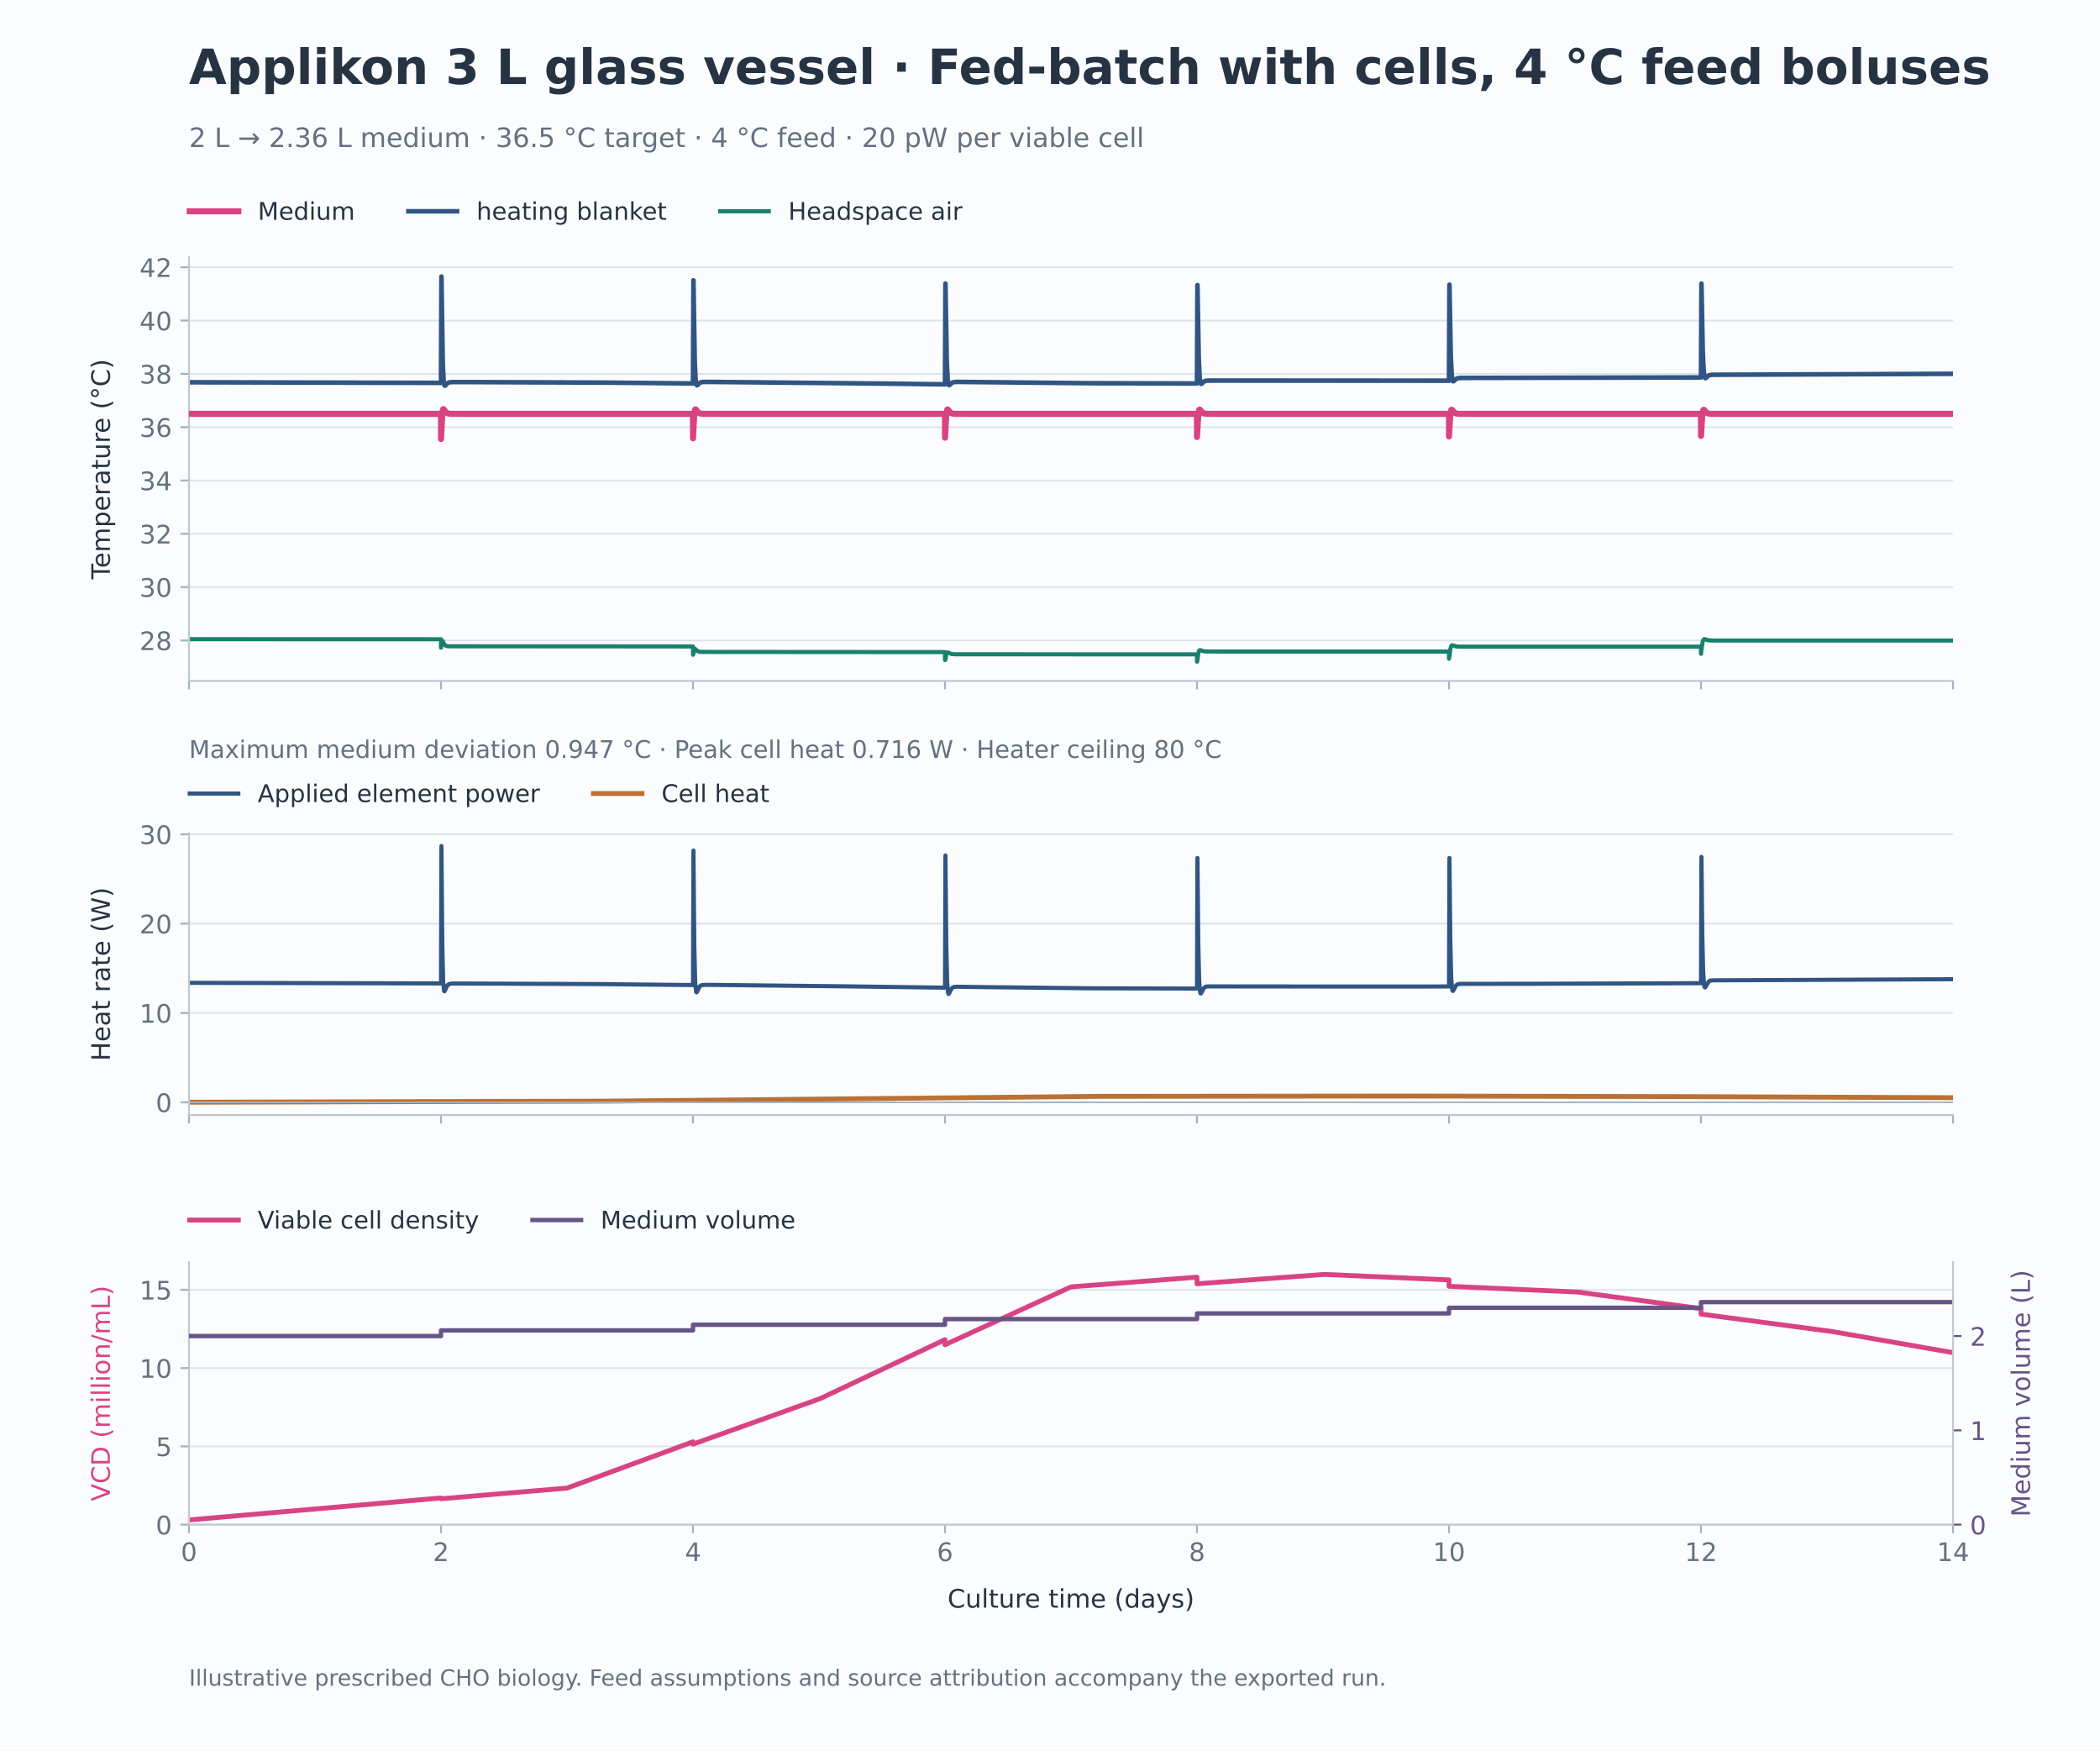
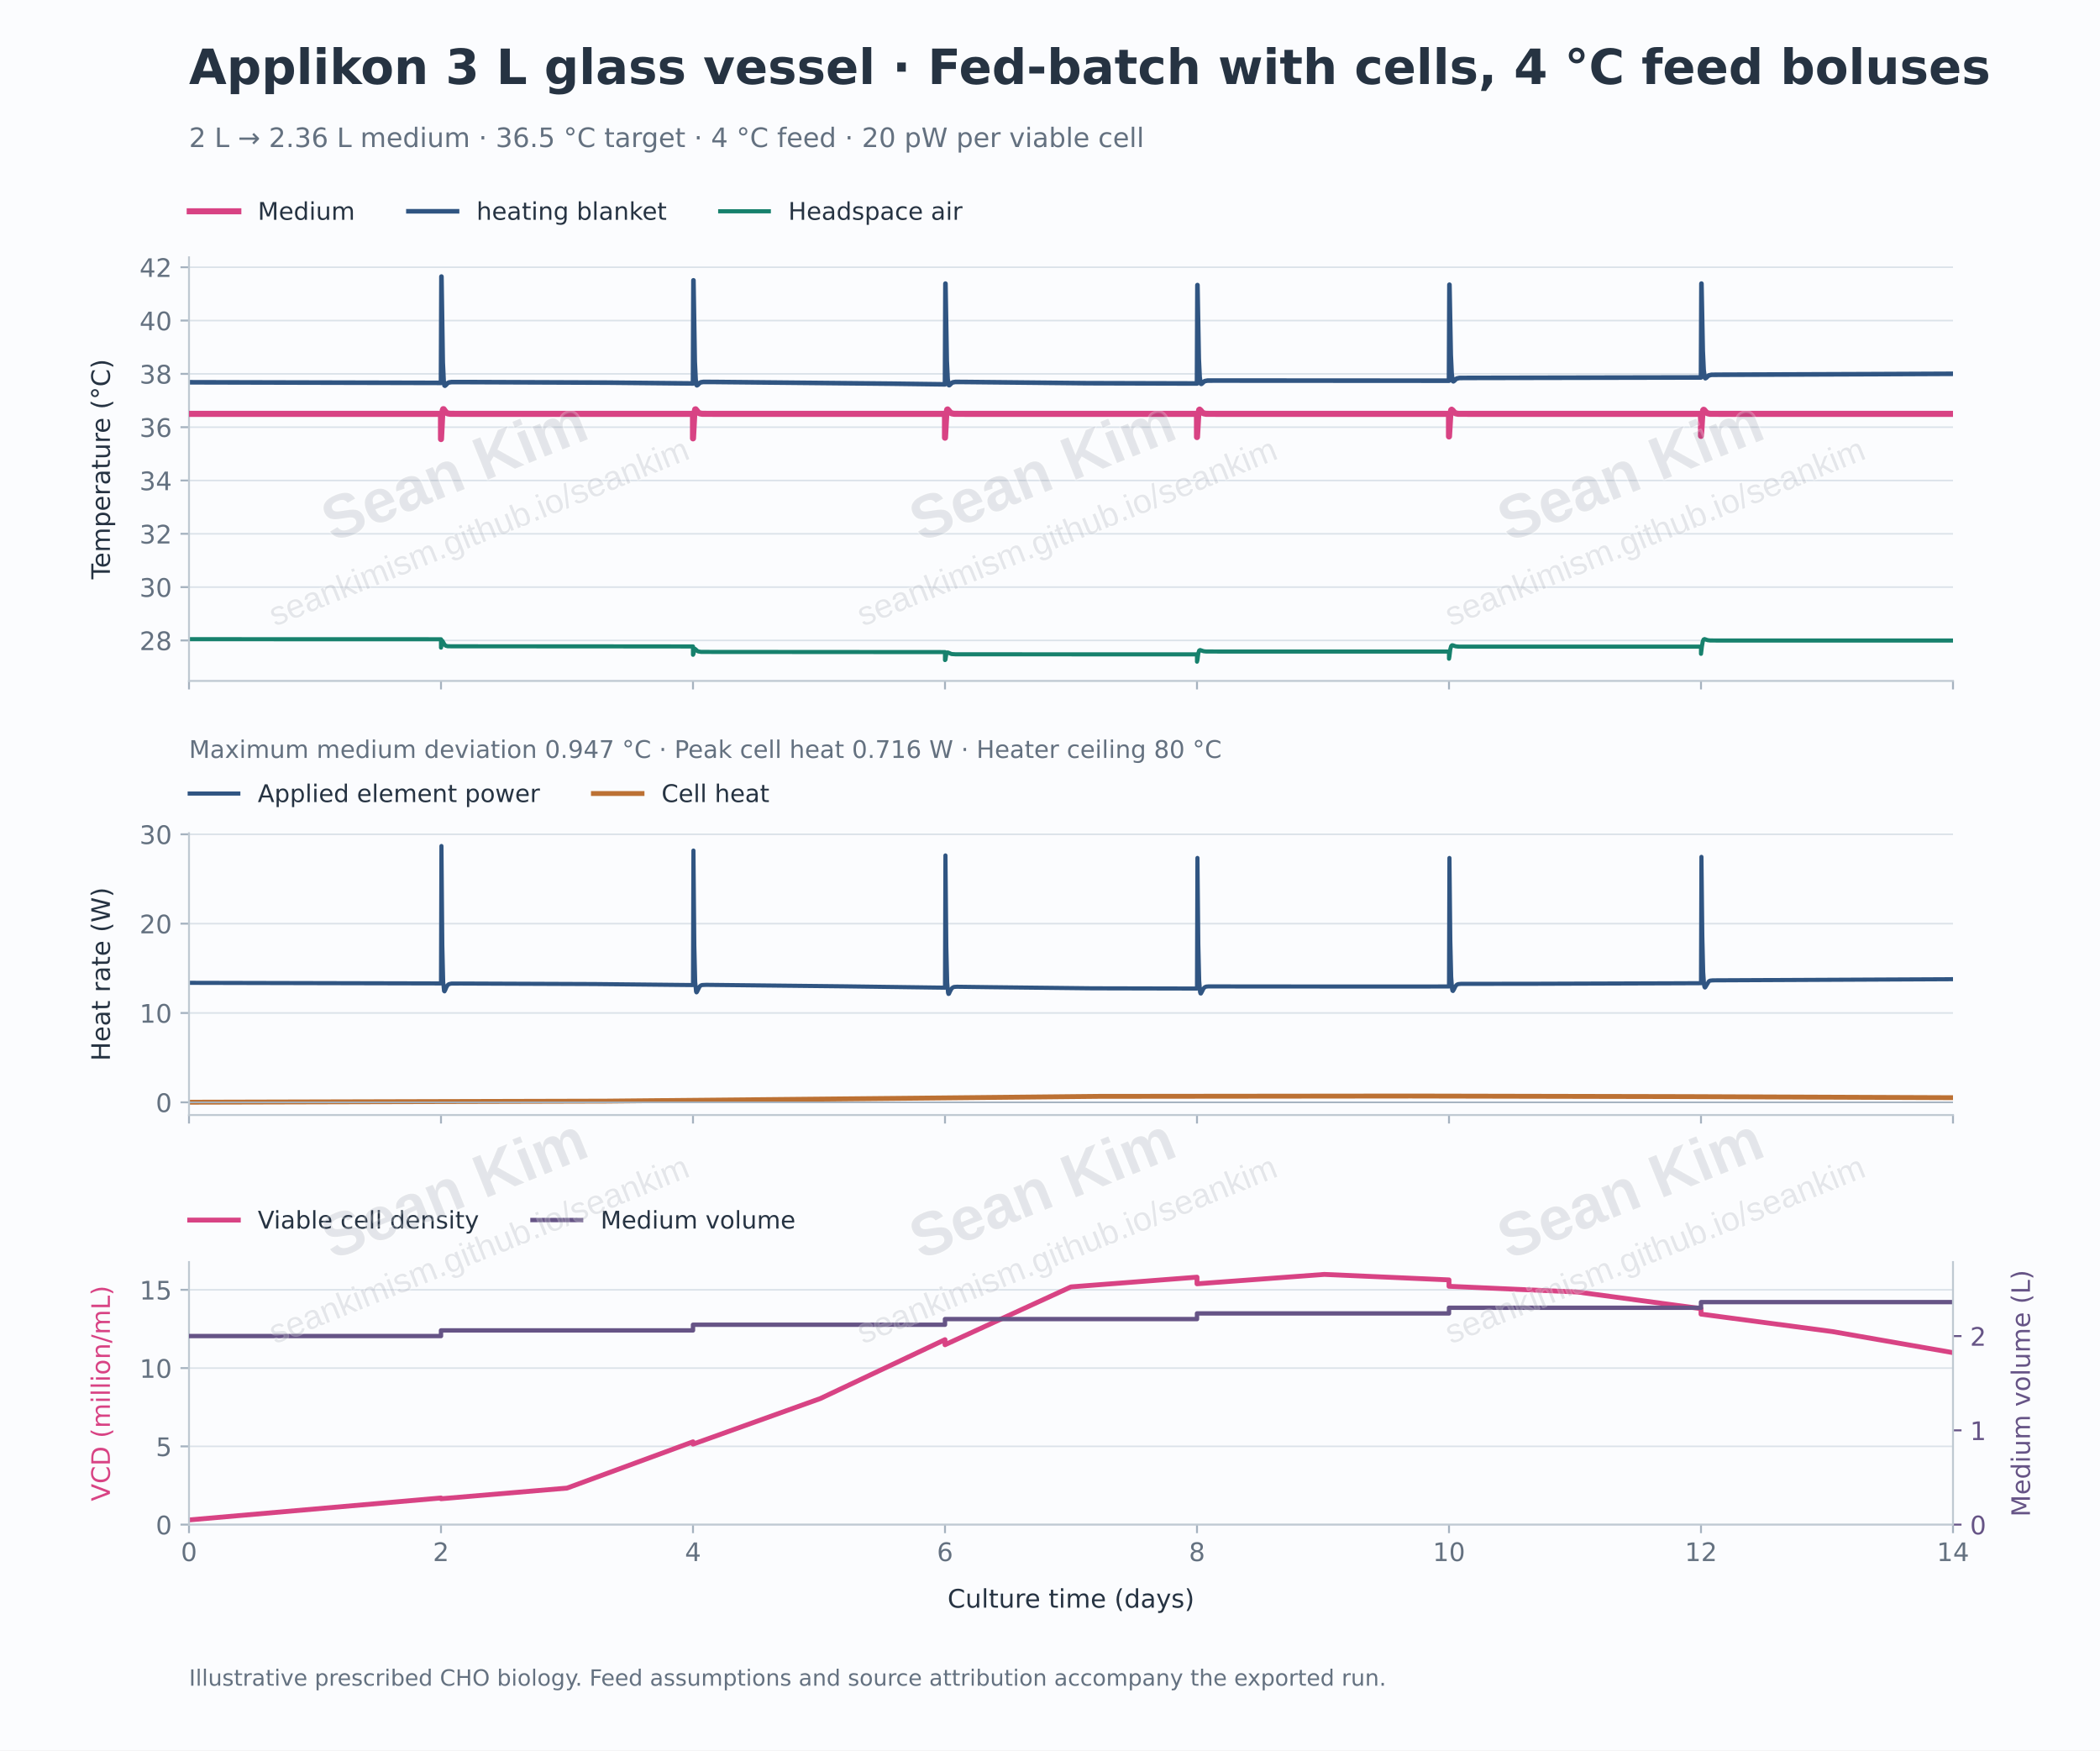
<svg xmlns="http://www.w3.org/2000/svg" xmlns:xlink="http://www.w3.org/1999/xlink" width="864pt" height="720pt" viewBox="0 0 864 720" version="1.1">
  <defs>
    <style type="text/css">*{stroke-linejoin: round; stroke-linecap: butt}</style>
  </defs>
  <g id="figure_1">
    <g id="patch_1">
      <path d="M 0 720  L 864 720  L 864 0  L 0 0  z " style="fill: #fbfcfe" />
    </g>
    <g id="axes_1">
      <g id="patch_2">
        <path d="M 77.76 280.08  L 803.52 280.08  L 803.52 105.84  L 77.76 105.84  z " style="fill: #fbfcfe" />
      </g>
      <g id="matplotlib.axis_1">
        <g id="xtick_1">
          <g id="line2d_1">
            <defs>
              <path id="m48427af2ff" d="M 0 0  L 0 3.5  " style="stroke: #a5b2bf; stroke-width: 0.8" />
            </defs>
            <g>
              <use xlink:href="#m48427af2ff" x="77.76" y="280.08" style="fill: #a5b2bf; stroke: #a5b2bf; stroke-width: 0.8" />
            </g>
          </g>
        </g>
        <g id="xtick_2">
          <g id="line2d_2">
            <g>
              <use xlink:href="#m48427af2ff" x="181.44" y="280.08" style="fill: #a5b2bf; stroke: #a5b2bf; stroke-width: 0.8" />
            </g>
          </g>
        </g>
        <g id="xtick_3">
          <g id="line2d_3">
            <g>
              <use xlink:href="#m48427af2ff" x="285.12" y="280.08" style="fill: #a5b2bf; stroke: #a5b2bf; stroke-width: 0.8" />
            </g>
          </g>
        </g>
        <g id="xtick_4">
          <g id="line2d_4">
            <g>
              <use xlink:href="#m48427af2ff" x="388.8" y="280.08" style="fill: #a5b2bf; stroke: #a5b2bf; stroke-width: 0.8" />
            </g>
          </g>
        </g>
        <g id="xtick_5">
          <g id="line2d_5">
            <g>
              <use xlink:href="#m48427af2ff" x="492.48" y="280.08" style="fill: #a5b2bf; stroke: #a5b2bf; stroke-width: 0.8" />
            </g>
          </g>
        </g>
        <g id="xtick_6">
          <g id="line2d_6">
            <g>
              <use xlink:href="#m48427af2ff" x="596.16" y="280.08" style="fill: #a5b2bf; stroke: #a5b2bf; stroke-width: 0.8" />
            </g>
          </g>
        </g>
        <g id="xtick_7">
          <g id="line2d_7">
            <g>
              <use xlink:href="#m48427af2ff" x="699.84" y="280.08" style="fill: #a5b2bf; stroke: #a5b2bf; stroke-width: 0.8" />
            </g>
          </g>
        </g>
        <g id="xtick_8">
          <g id="line2d_8">
            <g>
              <use xlink:href="#m48427af2ff" x="803.52" y="280.08" style="fill: #a5b2bf; stroke: #a5b2bf; stroke-width: 0.8" />
            </g>
          </g>
        </g>
      </g>
      <g id="matplotlib.axis_2">
        <g id="ytick_1">
          <g id="line2d_9">
            <path d="M 77.76 263.421  L 803.52 263.421  " clip-path="url(#p9a3d12cd4e)" style="fill: none; stroke: #dbe2e9; stroke-width: 0.65; stroke-linecap: square" />
          </g>
          <g id="line2d_10">
            <defs>
              <path id="m17e74866b8" d="M 0 0  L -3.5 0  " style="stroke: #a5b2bf; stroke-width: 0.8" />
            </defs>
            <g>
              <use xlink:href="#m17e74866b8" x="77.76" y="263.421" style="fill: #a5b2bf; stroke: #a5b2bf; stroke-width: 0.8" />
            </g>
          </g>
          <g id="text_1">
            <text style="font-size: 10.5px; font-family: 'DejaVu Sans'; text-anchor: end; fill: #647180" x="70.76" y="267.41" transform="rotate(-0 70.76 267.4098)">28</text>
          </g>
        </g>
        <g id="ytick_2">
          <g id="line2d_11">
            <path d="M 77.76 241.493  L 803.52 241.493  " clip-path="url(#p9a3d12cd4e)" style="fill: none; stroke: #dbe2e9; stroke-width: 0.65; stroke-linecap: square" />
          </g>
          <g id="line2d_12">
            <g>
              <use xlink:href="#m17e74866b8" x="77.76" y="241.493" style="fill: #a5b2bf; stroke: #a5b2bf; stroke-width: 0.8" />
            </g>
          </g>
          <g id="text_2">
            <text style="font-size: 10.5px; font-family: 'DejaVu Sans'; text-anchor: end; fill: #647180" x="70.76" y="245.482" transform="rotate(-0 70.76 245.4818)">30</text>
          </g>
        </g>
        <g id="ytick_3">
          <g id="line2d_13">
            <path d="M 77.76 219.565  L 803.52 219.565  " clip-path="url(#p9a3d12cd4e)" style="fill: none; stroke: #dbe2e9; stroke-width: 0.65; stroke-linecap: square" />
          </g>
          <g id="line2d_14">
            <g>
              <use xlink:href="#m17e74866b8" x="77.76" y="219.565" style="fill: #a5b2bf; stroke: #a5b2bf; stroke-width: 0.8" />
            </g>
          </g>
          <g id="text_3">
            <text style="font-size: 10.5px; font-family: 'DejaVu Sans'; text-anchor: end; fill: #647180" x="70.76" y="223.554" transform="rotate(-0 70.76 223.5538)">32</text>
          </g>
        </g>
        <g id="ytick_4">
          <g id="line2d_15">
            <path d="M 77.76 197.637  L 803.52 197.637  " clip-path="url(#p9a3d12cd4e)" style="fill: none; stroke: #dbe2e9; stroke-width: 0.65; stroke-linecap: square" />
          </g>
          <g id="line2d_16">
            <g>
              <use xlink:href="#m17e74866b8" x="77.76" y="197.637" style="fill: #a5b2bf; stroke: #a5b2bf; stroke-width: 0.8" />
            </g>
          </g>
          <g id="text_4">
            <text style="font-size: 10.5px; font-family: 'DejaVu Sans'; text-anchor: end; fill: #647180" x="70.76" y="201.626" transform="rotate(-0 70.76 201.6259)">34</text>
          </g>
        </g>
        <g id="ytick_5">
          <g id="line2d_17">
            <path d="M 77.76 175.709  L 803.52 175.709  " clip-path="url(#p9a3d12cd4e)" style="fill: none; stroke: #dbe2e9; stroke-width: 0.65; stroke-linecap: square" />
          </g>
          <g id="line2d_18">
            <g>
              <use xlink:href="#m17e74866b8" x="77.76" y="175.709" style="fill: #a5b2bf; stroke: #a5b2bf; stroke-width: 0.8" />
            </g>
          </g>
          <g id="text_5">
            <text style="font-size: 10.5px; font-family: 'DejaVu Sans'; text-anchor: end; fill: #647180" x="70.76" y="179.698" transform="rotate(-0 70.76 179.6979)">36</text>
          </g>
        </g>
        <g id="ytick_6">
          <g id="line2d_19">
            <path d="M 77.76 153.781  L 803.52 153.781  " clip-path="url(#p9a3d12cd4e)" style="fill: none; stroke: #dbe2e9; stroke-width: 0.65; stroke-linecap: square" />
          </g>
          <g id="line2d_20">
            <g>
              <use xlink:href="#m17e74866b8" x="77.76" y="153.781" style="fill: #a5b2bf; stroke: #a5b2bf; stroke-width: 0.8" />
            </g>
          </g>
          <g id="text_6">
            <text style="font-size: 10.5px; font-family: 'DejaVu Sans'; text-anchor: end; fill: #647180" x="70.76" y="157.77" transform="rotate(-0 70.76 157.7699)">38</text>
          </g>
        </g>
        <g id="ytick_7">
          <g id="line2d_21">
            <path d="M 77.76 131.853  L 803.52 131.853  " clip-path="url(#p9a3d12cd4e)" style="fill: none; stroke: #dbe2e9; stroke-width: 0.65; stroke-linecap: square" />
          </g>
          <g id="line2d_22">
            <g>
              <use xlink:href="#m17e74866b8" x="77.76" y="131.853" style="fill: #a5b2bf; stroke: #a5b2bf; stroke-width: 0.8" />
            </g>
          </g>
          <g id="text_7">
            <text style="font-size: 10.5px; font-family: 'DejaVu Sans'; text-anchor: end; fill: #647180" x="70.76" y="135.842" transform="rotate(-0 70.76 135.8419)">40</text>
          </g>
        </g>
        <g id="ytick_8">
          <g id="line2d_23">
            <path d="M 77.76 109.925  L 803.52 109.925  " clip-path="url(#p9a3d12cd4e)" style="fill: none; stroke: #dbe2e9; stroke-width: 0.65; stroke-linecap: square" />
          </g>
          <g id="line2d_24">
            <g>
              <use xlink:href="#m17e74866b8" x="77.76" y="109.925" style="fill: #a5b2bf; stroke: #a5b2bf; stroke-width: 0.8" />
            </g>
          </g>
          <g id="text_8">
            <text style="font-size: 10.5px; font-family: 'DejaVu Sans'; text-anchor: end; fill: #647180" x="70.76" y="113.914" transform="rotate(-0 70.76 113.914)">42</text>
          </g>
        </g>
        <g id="text_9">
          <text style="font-size: 10.5px; font-family: 'DejaVu Sans'; text-anchor: middle; fill: #263342" x="45.215" y="192.96" transform="rotate(-90 45.21508 192.96)">Temperature (°C)</text>
        </g>
      </g>
      <g id="line2d_25">
        <path d="M 77.76 157.238  L 181.443 157.488  L 181.62 113.76  L 182.16 149.041  L 182.52 156.643  L 182.88 158.534  L 183.06 158.652  L 183.42 158.355  L 184.14 157.597  L 184.68 157.318  L 185.76 157.161  L 190.62 157.151  L 250.02 157.381  L 285.123 157.722  L 285.3 115.311  L 285.84 148.716  L 286.2 156.24  L 286.56 158.302  L 286.74 158.492  L 287.1 158.279  L 287.82 157.545  L 288.36 157.253  L 289.44 157.091  L 294.3 157.113  L 366.66 157.811  L 388.803 158.096  L 388.98 116.66  L 389.52 148.394  L 389.88 155.923  L 390.24 158.164  L 390.42 158.425  L 390.6 158.424  L 390.96 158.105  L 391.5 157.574  L 392.04 157.267  L 393.12 157.092  L 397.44 157.12  L 447.12 157.615  L 492.483 157.737  L 492.66 117.258  L 493.2 147.452  L 493.56 155.08  L 493.92 157.523  L 494.1 157.855  L 494.28 157.902  L 494.64 157.624  L 495.18 157.083  L 495.72 156.75  L 496.8 156.546  L 500.58 156.534  L 577.26 156.58  L 596.163 156.595  L 596.34 117.105  L 596.88 145.971  L 597.24 153.708  L 597.6 156.349  L 597.78 156.751  L 597.96 156.844  L 598.32 156.605  L 598.86 156.054  L 599.4 155.693  L 600.48 155.464  L 604.26 155.441  L 699.843 155.252  L 700.02 116.652  L 700.56 144.287  L 700.92 152.125  L 701.28 154.957  L 701.46 155.43  L 701.64 155.571  L 702 155.374  L 702.54 154.811  L 703.08 154.422  L 704.16 154.166  L 707.4 154.136  L 771.66 153.895  L 803.52 153.75  L 803.52 153.75  " clip-path="url(#p9a3d12cd4e)" style="fill: none; stroke: #305582; stroke-width: 1.9; stroke-linecap: square" />
      </g>
      <g id="line2d_26">
        <path d="M 77.76 262.912  L 181.44 262.943  L 181.443 266.379  L 181.98 263.581  L 182.34 264.172  L 182.88 265.149  L 183.42 265.613  L 184.14 265.804  L 186.3 265.843  L 235.44 265.852  L 285.12 265.9  L 285.123 269.324  L 285.3 269.007  L 285.66 266.958  L 285.84 266.839  L 286.2 267.101  L 286.92 267.762  L 287.28 267.944  L 288.36 268.13  L 292.68 268.153  L 388.8 268.22  L 388.803 271.5  L 388.98 271.338  L 389.34 268.987  L 389.7 268.38  L 390.06 268.407  L 391.5 269.024  L 393.12 269.126  L 423.9 269.141  L 492.48 269.151  L 492.483 272.16  L 492.66 271.462  L 493.02 268.647  L 493.38 267.607  L 493.74 267.388  L 494.28 267.555  L 495.18 267.869  L 496.26 267.981  L 502.2 267.995  L 596.16 267.995  L 596.163 270.944  L 596.34 269.996  L 596.7 267.006  L 597.06 265.758  L 597.42 265.414  L 597.78 265.447  L 598.86 265.834  L 599.94 265.96  L 605.34 265.974  L 699.84 265.973  L 699.843 268.93  L 700.2 265.988  L 700.56 263.857  L 700.92 263.046  L 701.28 262.883  L 701.82 263.049  L 702.54 263.307  L 703.62 263.444  L 707.94 263.46  L 803.52 263.458  L 803.52 263.458  " clip-path="url(#p9a3d12cd4e)" style="fill: none; stroke: #17816d; stroke-width: 1.7; stroke-linecap: square" />
      </g>
      <g id="line2d_27">
        <path d="M 77.76 170.227  L 803.52 170.227  " clip-path="url(#p9a3d12cd4e)" style="fill: none; stroke-dasharray: 4.5,3.6; stroke-dashoffset: 0; stroke: #263342; stroke-opacity: 0.65; stroke-width: 0.9" />
      </g>
      <g id="patch_3">
        <path d="M 77.76 280.08  L 77.76 105.84  " style="fill: none; stroke: #bfc9d2; stroke-width: 0.8; stroke-linejoin: miter; stroke-linecap: square" />
      </g>
      <g id="patch_4">
        <path d="M 77.76 280.08  L 803.52 280.08  " style="fill: none; stroke: #bfc9d2; stroke-width: 0.8; stroke-linejoin: miter; stroke-linecap: square" />
      </g>
      <g id="line2d_28">
        <path d="M 77.76 170.227  L 181.437 170.227  L 181.44 180.605  L 181.443 180.528  L 181.98 169.895  L 182.16 168.717  L 182.34 168.305  L 182.52 168.306  L 183.06 169.059  L 183.6 169.705  L 184.14 170.027  L 185.22 170.205  L 189.54 170.227  L 285.117 170.226  L 285.12 180.31  L 285.123 180.238  L 285.66 170.017  L 286.02 168.394  L 286.2 168.356  L 286.56 168.776  L 287.28 169.688  L 287.82 170.021  L 288.9 170.206  L 293.22 170.226  L 388.797 170.225  L 388.8 180.032  L 388.803 179.964  L 389.34 170.151  L 389.7 168.486  L 389.88 168.411  L 390.24 168.779  L 390.96 169.674  L 391.5 170.015  L 392.58 170.207  L 396.9 170.225  L 492.477 170.227  L 492.48 179.771  L 492.483 179.708  L 493.02 170.306  L 493.38 168.585  L 493.56 168.471  L 493.92 168.786  L 494.64 169.662  L 495.18 170.011  L 496.26 170.211  L 500.58 170.227  L 596.157 170.227  L 596.16 179.522  L 596.163 179.463  L 596.7 170.423  L 597.06 168.66  L 597.24 168.512  L 597.6 168.782  L 598.32 169.645  L 598.86 170.005  L 599.94 170.214  L 604.26 170.227  L 699.837 170.228  L 699.84 179.286  L 699.843 179.228  L 700.38 170.525  L 700.74 168.727  L 700.92 168.548  L 701.1 168.601  L 701.82 169.441  L 702 169.626  L 702.54 169.998  L 703.62 170.217  L 708.48 170.228  L 803.52 170.228  L 803.52 170.228  " clip-path="url(#p9a3d12cd4e)" style="fill: none; stroke: #d84384; stroke-width: 2.5; stroke-linecap: square" />
      </g>
      <g id="legend_1">
        <g id="line2d_29">
          <path d="M 78.051 86.904  L 88.051 86.904  L 98.051 86.904  " style="fill: none; stroke: #d84384; stroke-width: 2.5; stroke-linecap: square" />
        </g>
        <g id="text_10">
          <text style="font-size: 10px; font-family: 'DejaVu Sans'; text-anchor: start; fill: #263342" x="106.051" y="90.404" transform="rotate(-0 106.0509 90.40431)">Medium</text>
        </g>
        <g id="line2d_30">
          <path d="M 168.037 86.904  L 178.037 86.904  L 188.037 86.904  " style="fill: none; stroke: #305582; stroke-width: 1.9; stroke-linecap: square" />
        </g>
        <g id="text_11">
          <text style="font-size: 10px; font-family: 'DejaVu Sans'; text-anchor: start; fill: #263342" x="196.037" y="90.404" transform="rotate(-0 196.0368 90.40431)">heating blanket</text>
        </g>
        <g id="line2d_31">
          <path d="M 296.312 86.904  L 306.312 86.904  L 316.312 86.904  " style="fill: none; stroke: #17816d; stroke-width: 1.7; stroke-linecap: square" />
        </g>
        <g id="text_12">
          <text style="font-size: 10px; font-family: 'DejaVu Sans'; text-anchor: start; fill: #263342" x="324.312" y="90.404" transform="rotate(-0 324.3118 90.40431)">Headspace air</text>
        </g>
      </g>
    </g>
    <g id="axes_2">
      <g id="patch_5">
        <path d="M 77.76 458.64  L 803.52 458.64  L 803.52 342.72  L 77.76 342.72  z " style="fill: #fbfcfe" />
      </g>
      <g id="matplotlib.axis_3">
        <g id="xtick_9">
          <g id="line2d_32">
            <g>
              <use xlink:href="#m48427af2ff" x="77.76" y="458.64" style="fill: #a5b2bf; stroke: #a5b2bf; stroke-width: 0.8" />
            </g>
          </g>
        </g>
        <g id="xtick_10">
          <g id="line2d_33">
            <g>
              <use xlink:href="#m48427af2ff" x="181.44" y="458.64" style="fill: #a5b2bf; stroke: #a5b2bf; stroke-width: 0.8" />
            </g>
          </g>
        </g>
        <g id="xtick_11">
          <g id="line2d_34">
            <g>
              <use xlink:href="#m48427af2ff" x="285.12" y="458.64" style="fill: #a5b2bf; stroke: #a5b2bf; stroke-width: 0.8" />
            </g>
          </g>
        </g>
        <g id="xtick_12">
          <g id="line2d_35">
            <g>
              <use xlink:href="#m48427af2ff" x="388.8" y="458.64" style="fill: #a5b2bf; stroke: #a5b2bf; stroke-width: 0.8" />
            </g>
          </g>
        </g>
        <g id="xtick_13">
          <g id="line2d_36">
            <g>
              <use xlink:href="#m48427af2ff" x="492.48" y="458.64" style="fill: #a5b2bf; stroke: #a5b2bf; stroke-width: 0.8" />
            </g>
          </g>
        </g>
        <g id="xtick_14">
          <g id="line2d_37">
            <g>
              <use xlink:href="#m48427af2ff" x="596.16" y="458.64" style="fill: #a5b2bf; stroke: #a5b2bf; stroke-width: 0.8" />
            </g>
          </g>
        </g>
        <g id="xtick_15">
          <g id="line2d_38">
            <g>
              <use xlink:href="#m48427af2ff" x="699.84" y="458.64" style="fill: #a5b2bf; stroke: #a5b2bf; stroke-width: 0.8" />
            </g>
          </g>
        </g>
        <g id="xtick_16">
          <g id="line2d_39">
            <g>
              <use xlink:href="#m48427af2ff" x="803.52" y="458.64" style="fill: #a5b2bf; stroke: #a5b2bf; stroke-width: 0.8" />
            </g>
          </g>
        </g>
      </g>
      <g id="matplotlib.axis_4">
        <g id="ytick_9">
          <g id="line2d_40">
            <path d="M 77.76 453.415  L 803.52 453.415  " clip-path="url(#p7454dede58)" style="fill: none; stroke: #dbe2e9; stroke-width: 0.65; stroke-linecap: square" />
          </g>
          <g id="line2d_41">
            <g>
              <use xlink:href="#m17e74866b8" x="77.76" y="453.415" style="fill: #a5b2bf; stroke: #a5b2bf; stroke-width: 0.8" />
            </g>
          </g>
          <g id="text_13">
            <text style="font-size: 10.5px; font-family: 'DejaVu Sans'; text-anchor: end; fill: #647180" x="70.76" y="457.404" transform="rotate(-0 70.76 457.4042)">0</text>
          </g>
        </g>
        <g id="ytick_10">
          <g id="line2d_42">
            <path d="M 77.76 416.666  L 803.52 416.666  " clip-path="url(#p7454dede58)" style="fill: none; stroke: #dbe2e9; stroke-width: 0.65; stroke-linecap: square" />
          </g>
          <g id="line2d_43">
            <g>
              <use xlink:href="#m17e74866b8" x="77.76" y="416.666" style="fill: #a5b2bf; stroke: #a5b2bf; stroke-width: 0.8" />
            </g>
          </g>
          <g id="text_14">
            <text style="font-size: 10.5px; font-family: 'DejaVu Sans'; text-anchor: end; fill: #647180" x="70.76" y="420.655" transform="rotate(-0 70.76 420.6548)">10</text>
          </g>
        </g>
        <g id="ytick_11">
          <g id="line2d_44">
            <path d="M 77.76 379.916  L 803.52 379.916  " clip-path="url(#p7454dede58)" style="fill: none; stroke: #dbe2e9; stroke-width: 0.65; stroke-linecap: square" />
          </g>
          <g id="line2d_45">
            <g>
              <use xlink:href="#m17e74866b8" x="77.76" y="379.916" style="fill: #a5b2bf; stroke: #a5b2bf; stroke-width: 0.8" />
            </g>
          </g>
          <g id="text_15">
            <text style="font-size: 10.5px; font-family: 'DejaVu Sans'; text-anchor: end; fill: #647180" x="70.76" y="383.905" transform="rotate(-0 70.76 383.9054)">20</text>
          </g>
        </g>
        <g id="ytick_12">
          <g id="line2d_46">
            <path d="M 77.76 343.167  L 803.52 343.167  " clip-path="url(#p7454dede58)" style="fill: none; stroke: #dbe2e9; stroke-width: 0.65; stroke-linecap: square" />
          </g>
          <g id="line2d_47">
            <g>
              <use xlink:href="#m17e74866b8" x="77.76" y="343.167" style="fill: #a5b2bf; stroke: #a5b2bf; stroke-width: 0.8" />
            </g>
          </g>
          <g id="text_16">
            <text style="font-size: 10.5px; font-family: 'DejaVu Sans'; text-anchor: end; fill: #647180" x="70.76" y="347.156" transform="rotate(-0 70.76 347.156)">30</text>
          </g>
        </g>
        <g id="text_17">
          <text style="font-size: 10.5px; font-family: 'DejaVu Sans'; text-anchor: middle; fill: #263342" x="45.215" y="400.68" transform="rotate(-90 45.21508 400.68)">Heat rate (W)</text>
        </g>
      </g>
      <g id="line2d_48">
        <path d="M 77.76 404.263  L 181.443 404.51  L 181.62 347.989  L 181.98 388.724  L 182.34 403.899  L 182.7 407.581  L 182.88 407.766  L 183.24 407.089  L 183.6 406.179  L 184.14 405.238  L 184.68 404.797  L 185.76 404.564  L 189.54 404.547  L 244.62 404.767  L 285.123 405.181  L 285.3 349.861  L 285.66 388.761  L 286.02 403.834  L 286.38 407.856  L 286.56 408.178  L 286.74 408.025  L 287.82 405.815  L 288.36 405.346  L 288.9 405.161  L 290.52 405.088  L 347.76 405.705  L 388.803 406.257  L 388.98 351.865  L 389.34 389.033  L 389.7 404.044  L 390.06 408.388  L 390.24 408.841  L 390.42 408.78  L 390.96 407.631  L 391.5 406.647  L 392.04 406.148  L 392.58 405.949  L 393.66 405.873  L 407.7 406.058  L 449.28 406.518  L 492.483 406.615  L 492.66 352.898  L 493.02 388.337  L 493.38 403.346  L 493.74 408.026  L 493.92 408.612  L 494.1 408.644  L 494.46 408.003  L 495.18 406.578  L 495.72 406.041  L 496.26 405.818  L 497.34 405.725  L 514.62 405.762  L 578.88 405.783  L 596.163 405.761  L 596.34 352.91  L 596.7 386.785  L 597.06 401.79  L 597.42 406.783  L 597.6 407.494  L 597.78 407.614  L 598.14 407.055  L 598.86 405.607  L 599.4 405.03  L 599.94 404.786  L 601.02 404.681  L 632.34 404.643  L 688.5 404.455  L 699.843 404.409  L 700.02 352.451  L 700.38 384.867  L 700.74 399.855  L 701.1 405.142  L 701.28 405.976  L 701.46 406.186  L 701.64 406.038  L 703.08 403.623  L 703.62 403.354  L 704.7 403.239  L 803.52 402.767  L 803.52 402.767  " clip-path="url(#p7454dede58)" style="fill: none; stroke: #305582; stroke-width: 1.7; stroke-linecap: square" />
      </g>
      <g id="line2d_49">
        <path d="M 77.76 453.371  L 249.48 452.922  L 376.38 451.716  L 451.98 450.96  L 580.5 450.824  L 693.9 451.062  L 803.52 451.51  L 803.52 451.51  " clip-path="url(#p7454dede58)" style="fill: none; stroke: #bc7134; stroke-width: 2; stroke-linecap: square" />
      </g>
      <g id="line2d_50">
        <path d="M 77.76 453.415  L 803.52 453.415  " clip-path="url(#p7454dede58)" style="fill: none; stroke: #a5b2bf; stroke-width: 0.65; stroke-linecap: square" />
      </g>
      <g id="patch_6">
        <path d="M 77.76 458.64  L 77.76 342.72  " style="fill: none; stroke: #bfc9d2; stroke-width: 0.8; stroke-linejoin: miter; stroke-linecap: square" />
      </g>
      <g id="patch_7">
        <path d="M 77.76 458.64  L 803.52 458.64  " style="fill: none; stroke: #bfc9d2; stroke-width: 0.8; stroke-linejoin: miter; stroke-linecap: square" />
      </g>
      <g id="legend_2">
        <g id="line2d_51">
          <path d="M 78.051 326.402  L 88.051 326.402  L 98.051 326.402  " style="fill: none; stroke: #305582; stroke-width: 1.7; stroke-linecap: square" />
        </g>
        <g id="text_18">
          <text style="font-size: 10px; font-family: 'DejaVu Sans'; text-anchor: start; fill: #263342" x="106.051" y="329.902" transform="rotate(-0 106.0509 329.9015)">Applied element power</text>
        </g>
        <g id="line2d_52">
          <path d="M 244.148 326.402  L 254.148 326.402  L 264.148 326.402  " style="fill: none; stroke: #bc7134; stroke-width: 2; stroke-linecap: square" />
        </g>
        <g id="text_19">
          <text style="font-size: 10px; font-family: 'DejaVu Sans'; text-anchor: start; fill: #263342" x="272.148" y="329.902" transform="rotate(-0 272.1478 329.9015)">Cell heat</text>
        </g>
      </g>
    </g>
    <g id="axes_3">
      <g id="patch_8">
        <path d="M 77.76 627.12  L 803.52 627.12  L 803.52 519.12  L 77.76 519.12  z " style="fill: #fbfcfe" />
      </g>
      <g id="matplotlib.axis_5">
        <g id="xtick_17">
          <g id="line2d_53">
            <g>
              <use xlink:href="#m48427af2ff" x="77.76" y="627.12" style="fill: #a5b2bf; stroke: #a5b2bf; stroke-width: 0.8" />
            </g>
          </g>
          <g id="text_20">
            <text style="font-size: 10.5px; font-family: 'DejaVu Sans'; text-anchor: middle; fill: #647180" x="77.76" y="642.098" transform="rotate(-0 77.76 642.0984)">0</text>
          </g>
        </g>
        <g id="xtick_18">
          <g id="line2d_54">
            <g>
              <use xlink:href="#m48427af2ff" x="181.44" y="627.12" style="fill: #a5b2bf; stroke: #a5b2bf; stroke-width: 0.8" />
            </g>
          </g>
          <g id="text_21">
            <text style="font-size: 10.5px; font-family: 'DejaVu Sans'; text-anchor: middle; fill: #647180" x="181.44" y="642.098" transform="rotate(-0 181.44 642.0984)">2</text>
          </g>
        </g>
        <g id="xtick_19">
          <g id="line2d_55">
            <g>
              <use xlink:href="#m48427af2ff" x="285.12" y="627.12" style="fill: #a5b2bf; stroke: #a5b2bf; stroke-width: 0.8" />
            </g>
          </g>
          <g id="text_22">
            <text style="font-size: 10.5px; font-family: 'DejaVu Sans'; text-anchor: middle; fill: #647180" x="285.12" y="642.098" transform="rotate(-0 285.12 642.0984)">4</text>
          </g>
        </g>
        <g id="xtick_20">
          <g id="line2d_56">
            <g>
              <use xlink:href="#m48427af2ff" x="388.8" y="627.12" style="fill: #a5b2bf; stroke: #a5b2bf; stroke-width: 0.8" />
            </g>
          </g>
          <g id="text_23">
            <text style="font-size: 10.5px; font-family: 'DejaVu Sans'; text-anchor: middle; fill: #647180" x="388.8" y="642.098" transform="rotate(-0 388.8 642.0984)">6</text>
          </g>
        </g>
        <g id="xtick_21">
          <g id="line2d_57">
            <g>
              <use xlink:href="#m48427af2ff" x="492.48" y="627.12" style="fill: #a5b2bf; stroke: #a5b2bf; stroke-width: 0.8" />
            </g>
          </g>
          <g id="text_24">
            <text style="font-size: 10.5px; font-family: 'DejaVu Sans'; text-anchor: middle; fill: #647180" x="492.48" y="642.098" transform="rotate(-0 492.48 642.0984)">8</text>
          </g>
        </g>
        <g id="xtick_22">
          <g id="line2d_58">
            <g>
              <use xlink:href="#m48427af2ff" x="596.16" y="627.12" style="fill: #a5b2bf; stroke: #a5b2bf; stroke-width: 0.8" />
            </g>
          </g>
          <g id="text_25">
            <text style="font-size: 10.5px; font-family: 'DejaVu Sans'; text-anchor: middle; fill: #647180" x="596.16" y="642.098" transform="rotate(-0 596.16 642.0984)">10</text>
          </g>
        </g>
        <g id="xtick_23">
          <g id="line2d_59">
            <g>
              <use xlink:href="#m48427af2ff" x="699.84" y="627.12" style="fill: #a5b2bf; stroke: #a5b2bf; stroke-width: 0.8" />
            </g>
          </g>
          <g id="text_26">
            <text style="font-size: 10.5px; font-family: 'DejaVu Sans'; text-anchor: middle; fill: #647180" x="699.84" y="642.098" transform="rotate(-0 699.84 642.0984)">12</text>
          </g>
        </g>
        <g id="xtick_24">
          <g id="line2d_60">
            <g>
              <use xlink:href="#m48427af2ff" x="803.52" y="627.12" style="fill: #a5b2bf; stroke: #a5b2bf; stroke-width: 0.8" />
            </g>
          </g>
          <g id="text_27">
            <text style="font-size: 10.5px; font-family: 'DejaVu Sans'; text-anchor: middle; fill: #647180" x="803.52" y="642.098" transform="rotate(-0 803.52 642.0984)">14</text>
          </g>
        </g>
        <g id="text_28">
          <text style="font-size: 10.5px; font-family: 'DejaVu Sans'; text-anchor: middle; fill: #263342" x="440.64" y="661.26" transform="rotate(-0 440.64 661.2604)">Culture time (days)</text>
        </g>
      </g>
      <g id="matplotlib.axis_6">
        <g id="ytick_13">
          <g id="line2d_61">
            <path d="M 77.76 627.12  L 803.52 627.12  " clip-path="url(#p7d98304f7d)" style="fill: none; stroke: #dbe2e9; stroke-width: 0.65; stroke-linecap: square" />
          </g>
          <g id="line2d_62">
            <g>
              <use xlink:href="#m17e74866b8" x="77.76" y="627.12" style="fill: #a5b2bf; stroke: #a5b2bf; stroke-width: 0.8" />
            </g>
          </g>
          <g id="text_29">
            <text style="font-size: 10.5px; font-family: 'DejaVu Sans'; text-anchor: end; fill: #647180" x="70.76" y="631.109" transform="rotate(-0 70.76 631.1092)">0</text>
          </g>
        </g>
        <g id="ytick_14">
          <g id="line2d_63">
            <path d="M 77.76 594.923  L 803.52 594.923  " clip-path="url(#p7d98304f7d)" style="fill: none; stroke: #dbe2e9; stroke-width: 0.65; stroke-linecap: square" />
          </g>
          <g id="line2d_64">
            <g>
              <use xlink:href="#m17e74866b8" x="77.76" y="594.923" style="fill: #a5b2bf; stroke: #a5b2bf; stroke-width: 0.8" />
            </g>
          </g>
          <g id="text_30">
            <text style="font-size: 10.5px; font-family: 'DejaVu Sans'; text-anchor: end; fill: #647180" x="70.76" y="598.912" transform="rotate(-0 70.76 598.912)">5</text>
          </g>
        </g>
        <g id="ytick_15">
          <g id="line2d_65">
            <path d="M 77.76 562.726  L 803.52 562.726  " clip-path="url(#p7d98304f7d)" style="fill: none; stroke: #dbe2e9; stroke-width: 0.65; stroke-linecap: square" />
          </g>
          <g id="line2d_66">
            <g>
              <use xlink:href="#m17e74866b8" x="77.76" y="562.726" style="fill: #a5b2bf; stroke: #a5b2bf; stroke-width: 0.8" />
            </g>
          </g>
          <g id="text_31">
            <text style="font-size: 10.5px; font-family: 'DejaVu Sans'; text-anchor: end; fill: #647180" x="70.76" y="566.715" transform="rotate(-0 70.76 566.7148)">10</text>
          </g>
        </g>
        <g id="ytick_16">
          <g id="line2d_67">
            <path d="M 77.76 530.528  L 803.52 530.528  " clip-path="url(#p7d98304f7d)" style="fill: none; stroke: #dbe2e9; stroke-width: 0.65; stroke-linecap: square" />
          </g>
          <g id="line2d_68">
            <g>
              <use xlink:href="#m17e74866b8" x="77.76" y="530.528" style="fill: #a5b2bf; stroke: #a5b2bf; stroke-width: 0.8" />
            </g>
          </g>
          <g id="text_32">
            <text style="font-size: 10.5px; font-family: 'DejaVu Sans'; text-anchor: end; fill: #647180" x="70.76" y="534.518" transform="rotate(-0 70.76 534.5175)">15</text>
          </g>
        </g>
        <g id="text_33">
          <text style="font-size: 10.5px; font-family: 'DejaVu Sans'; text-anchor: middle; fill: #d84384" x="45.215" y="573.12" transform="rotate(-90 45.21508 573.12)">VCD (million/mL)</text>
        </g>
      </g>
      <g id="line2d_69">
        <path d="M 77.76 625.188  L 181.437 616.157  L 181.44 616.476  L 181.443 616.475  L 233.28 612.091  L 285.117 593.051  L 285.12 594.014  L 285.123 594.013  L 337.5 575.257  L 388.797 551.038  L 388.8 553.13  L 388.803 553.129  L 440.64 529.328  L 492.477 525.333  L 492.48 528.059  L 492.483 528.059  L 544.86 524.195  L 596.157 526.454  L 596.163 529.08  L 649.08 531.449  L 699.837 538.273  L 699.843 540.532  L 753.84 547.701  L 803.52 556.381  L 803.52 556.381  " clip-path="url(#p7d98304f7d)" style="fill: none; stroke: #d84384; stroke-width: 2; stroke-linecap: square" />
      </g>
      <g id="patch_9">
        <path d="M 77.76 627.12  L 77.76 519.12  " style="fill: none; stroke: #bfc9d2; stroke-width: 0.8; stroke-linejoin: miter; stroke-linecap: square" />
      </g>
      <g id="patch_10">
        <path d="M 77.76 627.12  L 803.52 627.12  " style="fill: none; stroke: #bfc9d2; stroke-width: 0.8; stroke-linejoin: miter; stroke-linecap: square" />
      </g>
      <g id="legend_3">
        <g id="line2d_70">
          <path d="M 78.051 501.84  L 88.051 501.84  L 98.051 501.84  " style="fill: none; stroke: #d84384; stroke-width: 2; stroke-linecap: square" />
        </g>
        <g id="text_34">
          <text style="font-size: 10px; font-family: 'DejaVu Sans'; text-anchor: start; fill: #263342" x="106.051" y="505.34" transform="rotate(-0 106.0509 505.3403)">Viable cell density</text>
        </g>
        <g id="line2d_71">
          <path d="M 219.082 501.84  L 229.082 501.84  L 229.082 501.84  L 239.082 501.84  L 239.082 501.84  " style="fill: none; stroke: #665486; stroke-width: 1.8; stroke-linecap: square" />
        </g>
        <g id="text_35">
          <text style="font-size: 10px; font-family: 'DejaVu Sans'; text-anchor: start; fill: #263342" x="247.082" y="505.34" transform="rotate(-0 247.0821 505.3403)">Medium volume</text>
        </g>
      </g>
    </g>
    <g id="axes_4">
      <g id="matplotlib.axis_7">
        <g id="ytick_17">
          <g id="line2d_72">
            <defs>
              <path id="m9c1f9f8bf4" d="M 0 0  L 3.5 0  " style="stroke: #665486; stroke-width: 0.8" />
            </defs>
            <g>
              <use xlink:href="#m9c1f9f8bf4" x="803.52" y="627.12" style="fill: #665486; stroke: #665486; stroke-width: 0.8" />
            </g>
          </g>
          <g id="text_36">
            <text style="font-size: 10.5px; font-family: 'DejaVu Sans'; text-anchor: start; fill: #665486" x="810.52" y="631.109" transform="rotate(-0 810.52 631.1092)">0</text>
          </g>
        </g>
        <g id="ytick_18">
          <g id="line2d_73">
            <g>
              <use xlink:href="#m9c1f9f8bf4" x="803.52" y="588.338" style="fill: #665486; stroke: #665486; stroke-width: 0.8" />
            </g>
          </g>
          <g id="text_37">
            <text style="font-size: 10.5px; font-family: 'DejaVu Sans'; text-anchor: start; fill: #665486" x="810.52" y="592.327" transform="rotate(-0 810.52 592.3272)">1</text>
          </g>
        </g>
        <g id="ytick_19">
          <g id="line2d_74">
            <g>
              <use xlink:href="#m9c1f9f8bf4" x="803.52" y="549.556" style="fill: #665486; stroke: #665486; stroke-width: 0.8" />
            </g>
          </g>
          <g id="text_38">
            <text style="font-size: 10.5px; font-family: 'DejaVu Sans'; text-anchor: start; fill: #665486" x="810.52" y="553.545" transform="rotate(-0 810.52 553.5453)">2</text>
          </g>
        </g>
        <g id="text_39">
          <text style="font-size: 10.5px; font-family: 'DejaVu Sans'; text-anchor: middle; fill: #665486" x="835.179" y="573.12" transform="rotate(-90 835.179 573.12)">Medium volume (L)</text>
        </g>
      </g>
      <g id="line2d_75">
        <path d="M 77.76 549.556  L 181.44 549.556  L 181.44 547.229  L 181.443 547.229  L 285.12 547.229  L 285.12 544.902  L 285.123 544.902  L 388.8 544.902  L 388.8 542.575  L 388.803 542.575  L 492.48 542.575  L 492.48 540.248  L 492.483 540.248  L 596.16 540.248  L 596.16 537.921  L 596.163 537.921  L 699.84 537.921  L 699.84 535.595  L 699.843 535.595  L 803.52 535.595  L 803.52 535.595  " clip-path="url(#p7d98304f7d)" style="fill: none; stroke: #665486; stroke-width: 1.8; stroke-linecap: square" />
      </g>
      <g id="patch_11">
        <path d="M 803.52 627.12  L 803.52 519.12  " style="fill: none; stroke: #bfc9d2; stroke-width: 0.8; stroke-linejoin: miter; stroke-linecap: square" />
      </g>
    </g>
    <g id="text_40">
      <text style="font-weight: 700; font-size: 20px; font-family: 'DejaVu Sans'; text-anchor: start; fill: #263342" x="77.76" y="34.56" transform="rotate(-0 77.76 34.56)">Applikon 3 L glass vessel · Fed-batch with cells, 4 °C feed boluses</text>
    </g>
    <g id="text_41">
      <text style="font-size: 11px; font-family: 'DejaVu Sans'; text-anchor: start; fill: #647180" x="77.76" y="60.48" transform="rotate(-0 77.76 60.48)">2 L → 2.36 L medium  ·  36.5 °C target  ·  4 °C feed  ·  20 pW per viable cell</text>
    </g>
    <g id="text_42">
      <text style="font-size: 10px; font-family: 'DejaVu Sans'; text-anchor: start; fill: #647180" x="77.76" y="311.76" transform="rotate(-0 77.76 311.76)">Maximum medium deviation 0.947 °C  ·  Peak cell heat 0.716 W  ·  Heater ceiling 80 °C</text>
    </g>
    <g id="text_43">
      <text style="font-size: 9.2px; font-family: 'DejaVu Sans'; text-anchor: start; fill: #647180" x="77.76" y="693.36" transform="rotate(-0 77.76 693.36)">Illustrative prescribed CHO biology. Feed assumptions and source attribution accompany the exported run.</text>
    </g>
  </g>
  <defs>
    <clipPath id="p9a3d12cd4e">
      <rect x="77.76" y="105.84" width="725.76" height="174.24" />
    </clipPath>
    <clipPath id="p7454dede58">
      <rect x="77.76" y="342.72" width="725.76" height="115.92" />
    </clipPath>
    <clipPath id="p7d98304f7d">
      <rect x="77.76" y="519.12" width="725.76" height="108" />
    </clipPath>
  </defs>
+   <g transform="translate(0 0)">
+     <g id="sean-kim-model-figure-v4" aria-hidden="true" pointer-events="none" font-family="Arial, sans-serif" text-anchor="middle" fill="#334155" fill-opacity=".12" stroke="white" stroke-opacity=".25" stroke-width="1.134" paint-order="stroke">
+       <g transform="translate(190.08 201.60) rotate(-22)">
+         <text x="0" y="0" font-size="25.2" font-weight="600">Sean Kim</text>
+         <text x="0" y="23.184" font-size="13.86">seankimism.github.io/seankim</text>
+       </g>
+       <g transform="translate(190.08 496.80) rotate(-22)">
+         <text x="0" y="0" font-size="25.2" font-weight="600">Sean Kim</text>
+         <text x="0" y="23.184" font-size="13.86">seankimism.github.io/seankim</text>
+       </g>
+       <g transform="translate(432.00 201.60) rotate(-22)">
+         <text x="0" y="0" font-size="25.2" font-weight="600">Sean Kim</text>
+         <text x="0" y="23.184" font-size="13.86">seankimism.github.io/seankim</text>
+       </g>
+       <g transform="translate(432.00 496.80) rotate(-22)">
+         <text x="0" y="0" font-size="25.2" font-weight="600">Sean Kim</text>
+         <text x="0" y="23.184" font-size="13.86">seankimism.github.io/seankim</text>
+       </g>
+       <g transform="translate(673.92 201.60) rotate(-22)">
+         <text x="0" y="0" font-size="25.2" font-weight="600">Sean Kim</text>
+         <text x="0" y="23.184" font-size="13.86">seankimism.github.io/seankim</text>
+       </g>
+       <g transform="translate(673.92 496.80) rotate(-22)">
+         <text x="0" y="0" font-size="25.2" font-weight="600">Sean Kim</text>
+         <text x="0" y="23.184" font-size="13.86">seankimism.github.io/seankim</text>
+       </g>
+     </g>
+   </g>
</svg>
